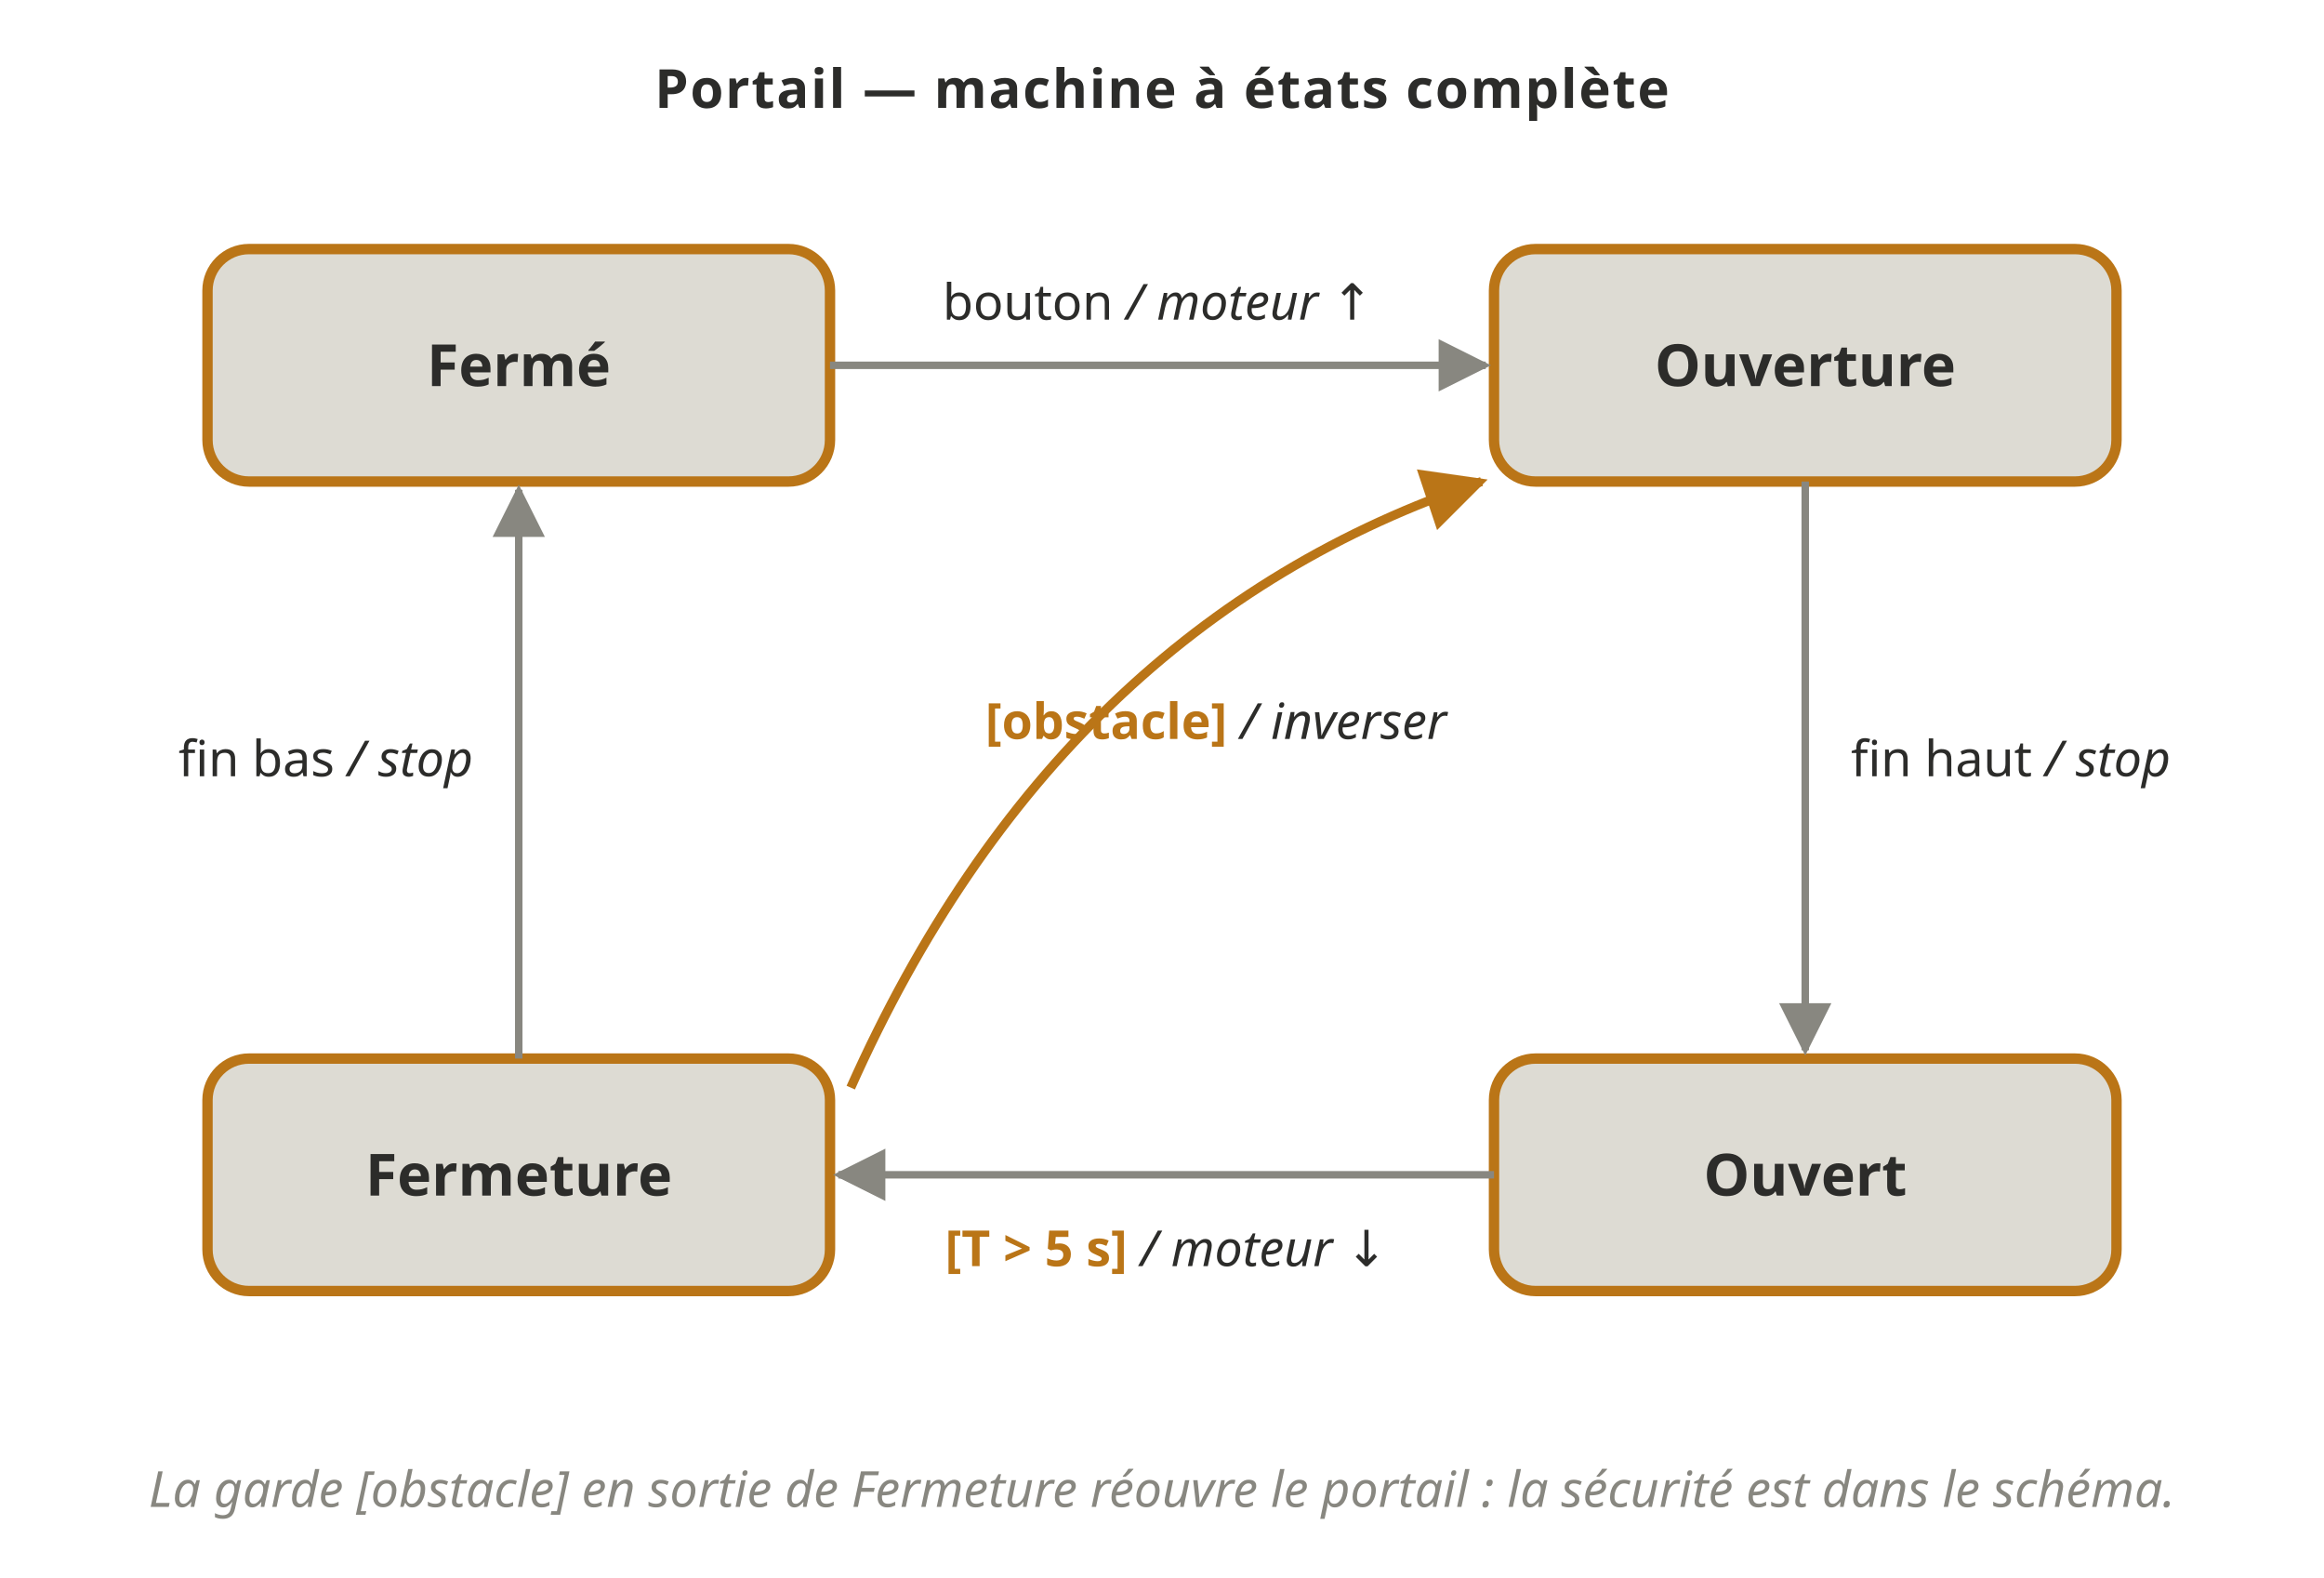
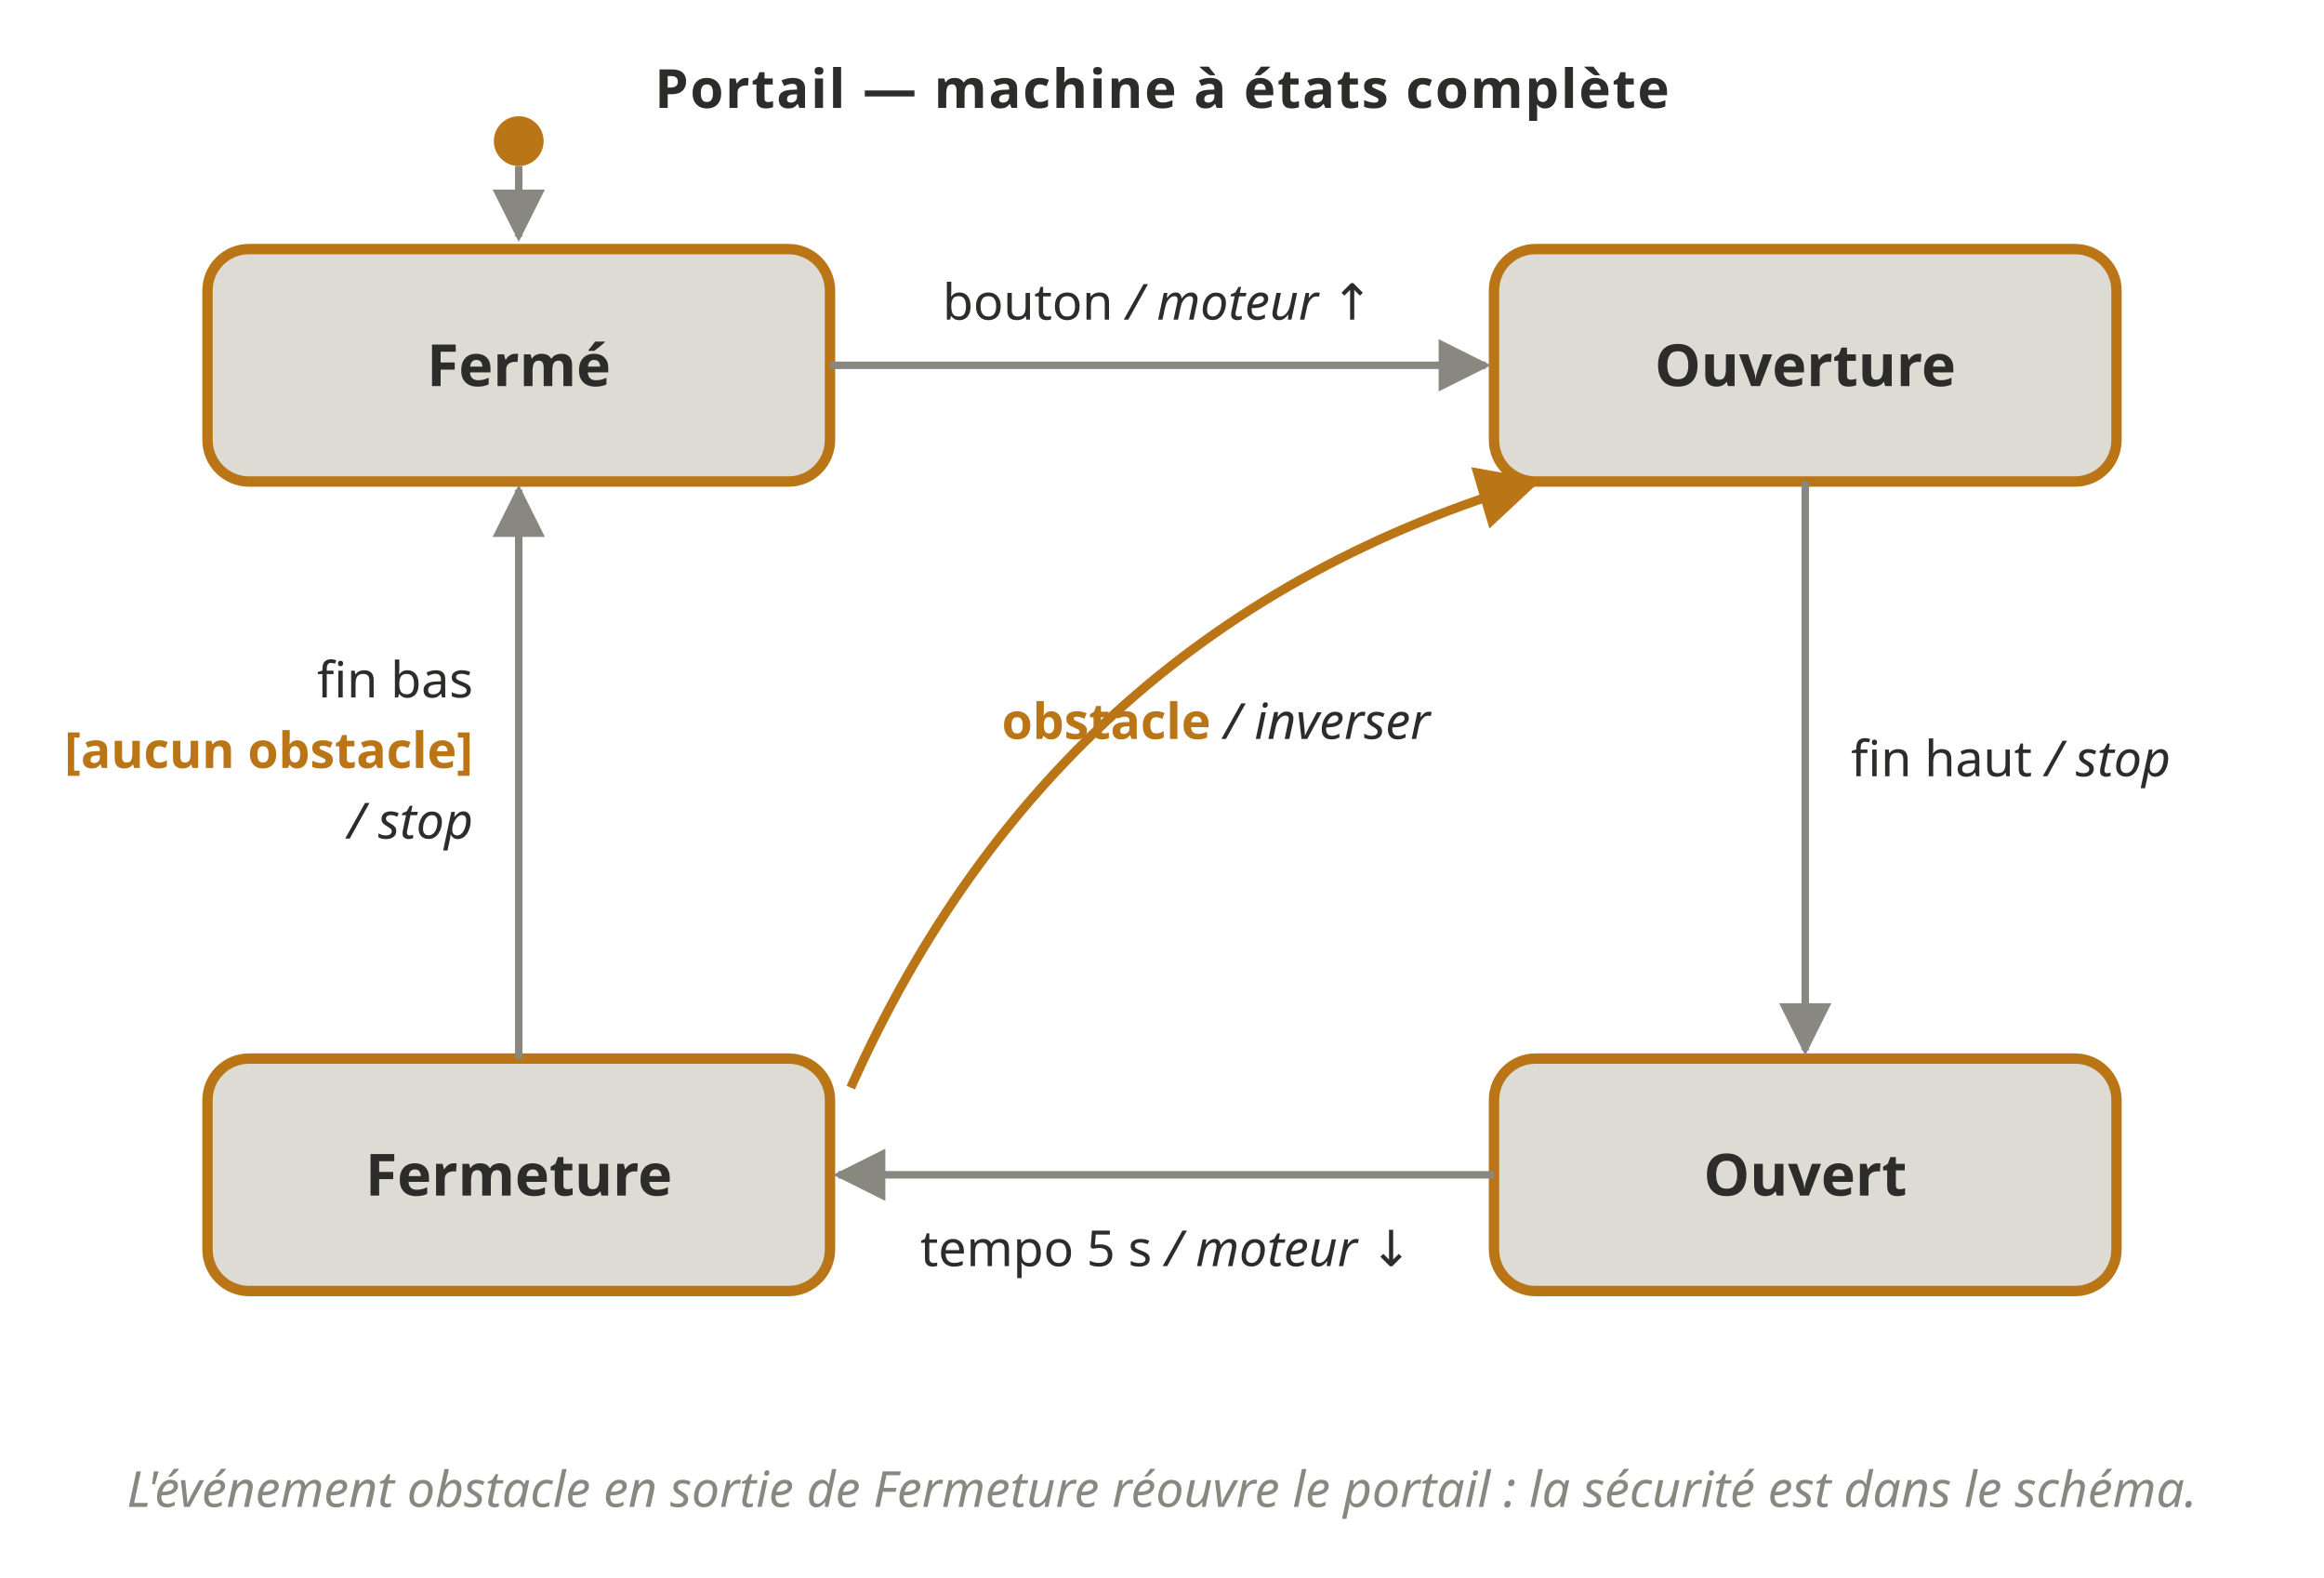
<svg xmlns="http://www.w3.org/2000/svg" viewBox="0 0 560 380" role="img" aria-labelledby="t d">
  <defs>
    <style>
      .state { fill:#DDDBD3; stroke:#BA7517; stroke-width:2.5; }
      .state-t { font:700 14px sans-serif; text-anchor:middle; fill:#2C2C2A; }
      .tr { stroke:#888780; stroke-width:1.8; fill:none; marker-end:url(#ah); }
      .tr-g { stroke:#BA7517; stroke-width:2.2; fill:none; marker-end:url(#ahg); }
      .tr-t { font:400 12px sans-serif; fill:#2C2C2A; }
      .grd { fill:#BA7517; font-weight:700; }
+       .ini { fill:#BA7517; }
      .act { font-style:italic; }
      .ttl { font:700 13px sans-serif; text-anchor:middle; fill:#2C2C2A; letter-spacing:.4px; }
      .note { font:italic 12px sans-serif; text-anchor:middle; fill:#888780; }
      .ah { fill:#888780; }
      .ahg { fill:#BA7517; }
      @media (prefers-color-scheme: dark) {
        .state { fill:#4A4A48; stroke:#EF9F27; }
        .state-t { fill:#F1EFE8; }
        .tr { stroke:#BBBBBB; }
        .tr-g { stroke:#EF9F27; }
        .tr-t { fill:#F1EFE8; }
        .grd { fill:#EF9F27; }
+         .ini { fill:#EF9F27; }
        .ttl { fill:#F1EFE8; }
        .note { fill:#BBBBBB; }
        .ah { fill:#BBBBBB; }
        .ahg { fill:#EF9F27; }
      }
    </style>
    <marker id="ah" viewBox="0 0 10 10" refX="9" refY="5" markerWidth="7" markerHeight="7" orient="auto-start-reverse">
      <path d="M0,0 L10,5 L0,10 z" class="ah" />
    </marker>
    <marker id="ahg" viewBox="0 0 10 10" refX="9" refY="5" markerWidth="7" markerHeight="7" orient="auto-start-reverse">
      <path d="M0,0 L10,5 L0,10 z" class="ahg" />
    </marker>
  </defs>
  <text x="280" y="26" class="ttl">Portail — machine à états complète</text>
  <rect x="50" y="60" width="150" height="56" rx="10" class="state" />
  <text x="125" y="93" class="state-t">Fermé</text>
+   <circle cx="125" cy="34" r="6" class="ini" />
+   <line x1="125" y1="40" x2="125" y2="57" class="tr" />
  <rect x="360" y="60" width="150" height="56" rx="10" class="state" />
  <text x="435" y="93" class="state-t">Ouverture</text>
  <rect x="360" y="255" width="150" height="56" rx="10" class="state" />
  <text x="435" y="288" class="state-t">Ouvert</text>
  <rect x="50" y="255" width="150" height="56" rx="10" class="state" />
  <text x="125" y="288" class="state-t">Fermeture</text>
  <line x1="200" y1="88" x2="358" y2="88" class="tr" />
  <text x="279" y="77" class="tr-t" text-anchor="middle">bouton <tspan class="act">/ moteur ↑</tspan>
  </text>
  <line x1="435" y1="116" x2="435" y2="253" class="tr" />
  <text x="446" y="187" class="tr-t" text-anchor="start">fin haut <tspan class="act">/ stop</tspan>
  </text>
  <line x1="360" y1="283" x2="202" y2="283" class="tr" />
-   <text x="281" y="305" class="tr-t" text-anchor="middle">
-     <tspan class="grd">[T &gt; 5 s]</tspan>
-     <tspan class="act">/ moteur ↓</tspan>
+   <text x="281" y="305" class="tr-t" text-anchor="middle">tempo 5 s <tspan class="act">/ moteur ↓</tspan>
  </text>
  <line x1="125" y1="255" x2="125" y2="118" class="tr" />
-   <text x="114" y="187" class="tr-t" text-anchor="end">fin bas <tspan class="act">/ stop</tspan>
+   <text x="114" y="168" class="tr-t" text-anchor="end">fin bas</text>
+   <text x="114" y="185" class="tr-t" text-anchor="end">
+     <tspan class="grd">[aucun obstacle]</tspan>
  </text>
-   <path d="M205,262 Q255,150 357,116" class="tr-g" />
+   <text x="114" y="202" class="tr-t" text-anchor="end">
+     <tspan class="act">/ stop</tspan>
+   </text>
+   <path d="M205,262 Q255,150 370,116" class="tr-g" />
  <text x="293" y="178" class="tr-t" text-anchor="middle">
-     <tspan class="grd">[obstacle]</tspan>
+     <tspan class="grd">obstacle</tspan>
    <tspan class="act">/ inverser</tspan>
  </text>
-   <text x="280" y="363" class="note">La garde [obstacle] en sortie de Fermeture réouvre le portail : la sécurité est dans le schéma.</text>
+   <text x="280" y="363" class="note">L'événement obstacle en sortie de Fermeture réouvre le portail : la sécurité est dans le schéma.</text>
</svg>
